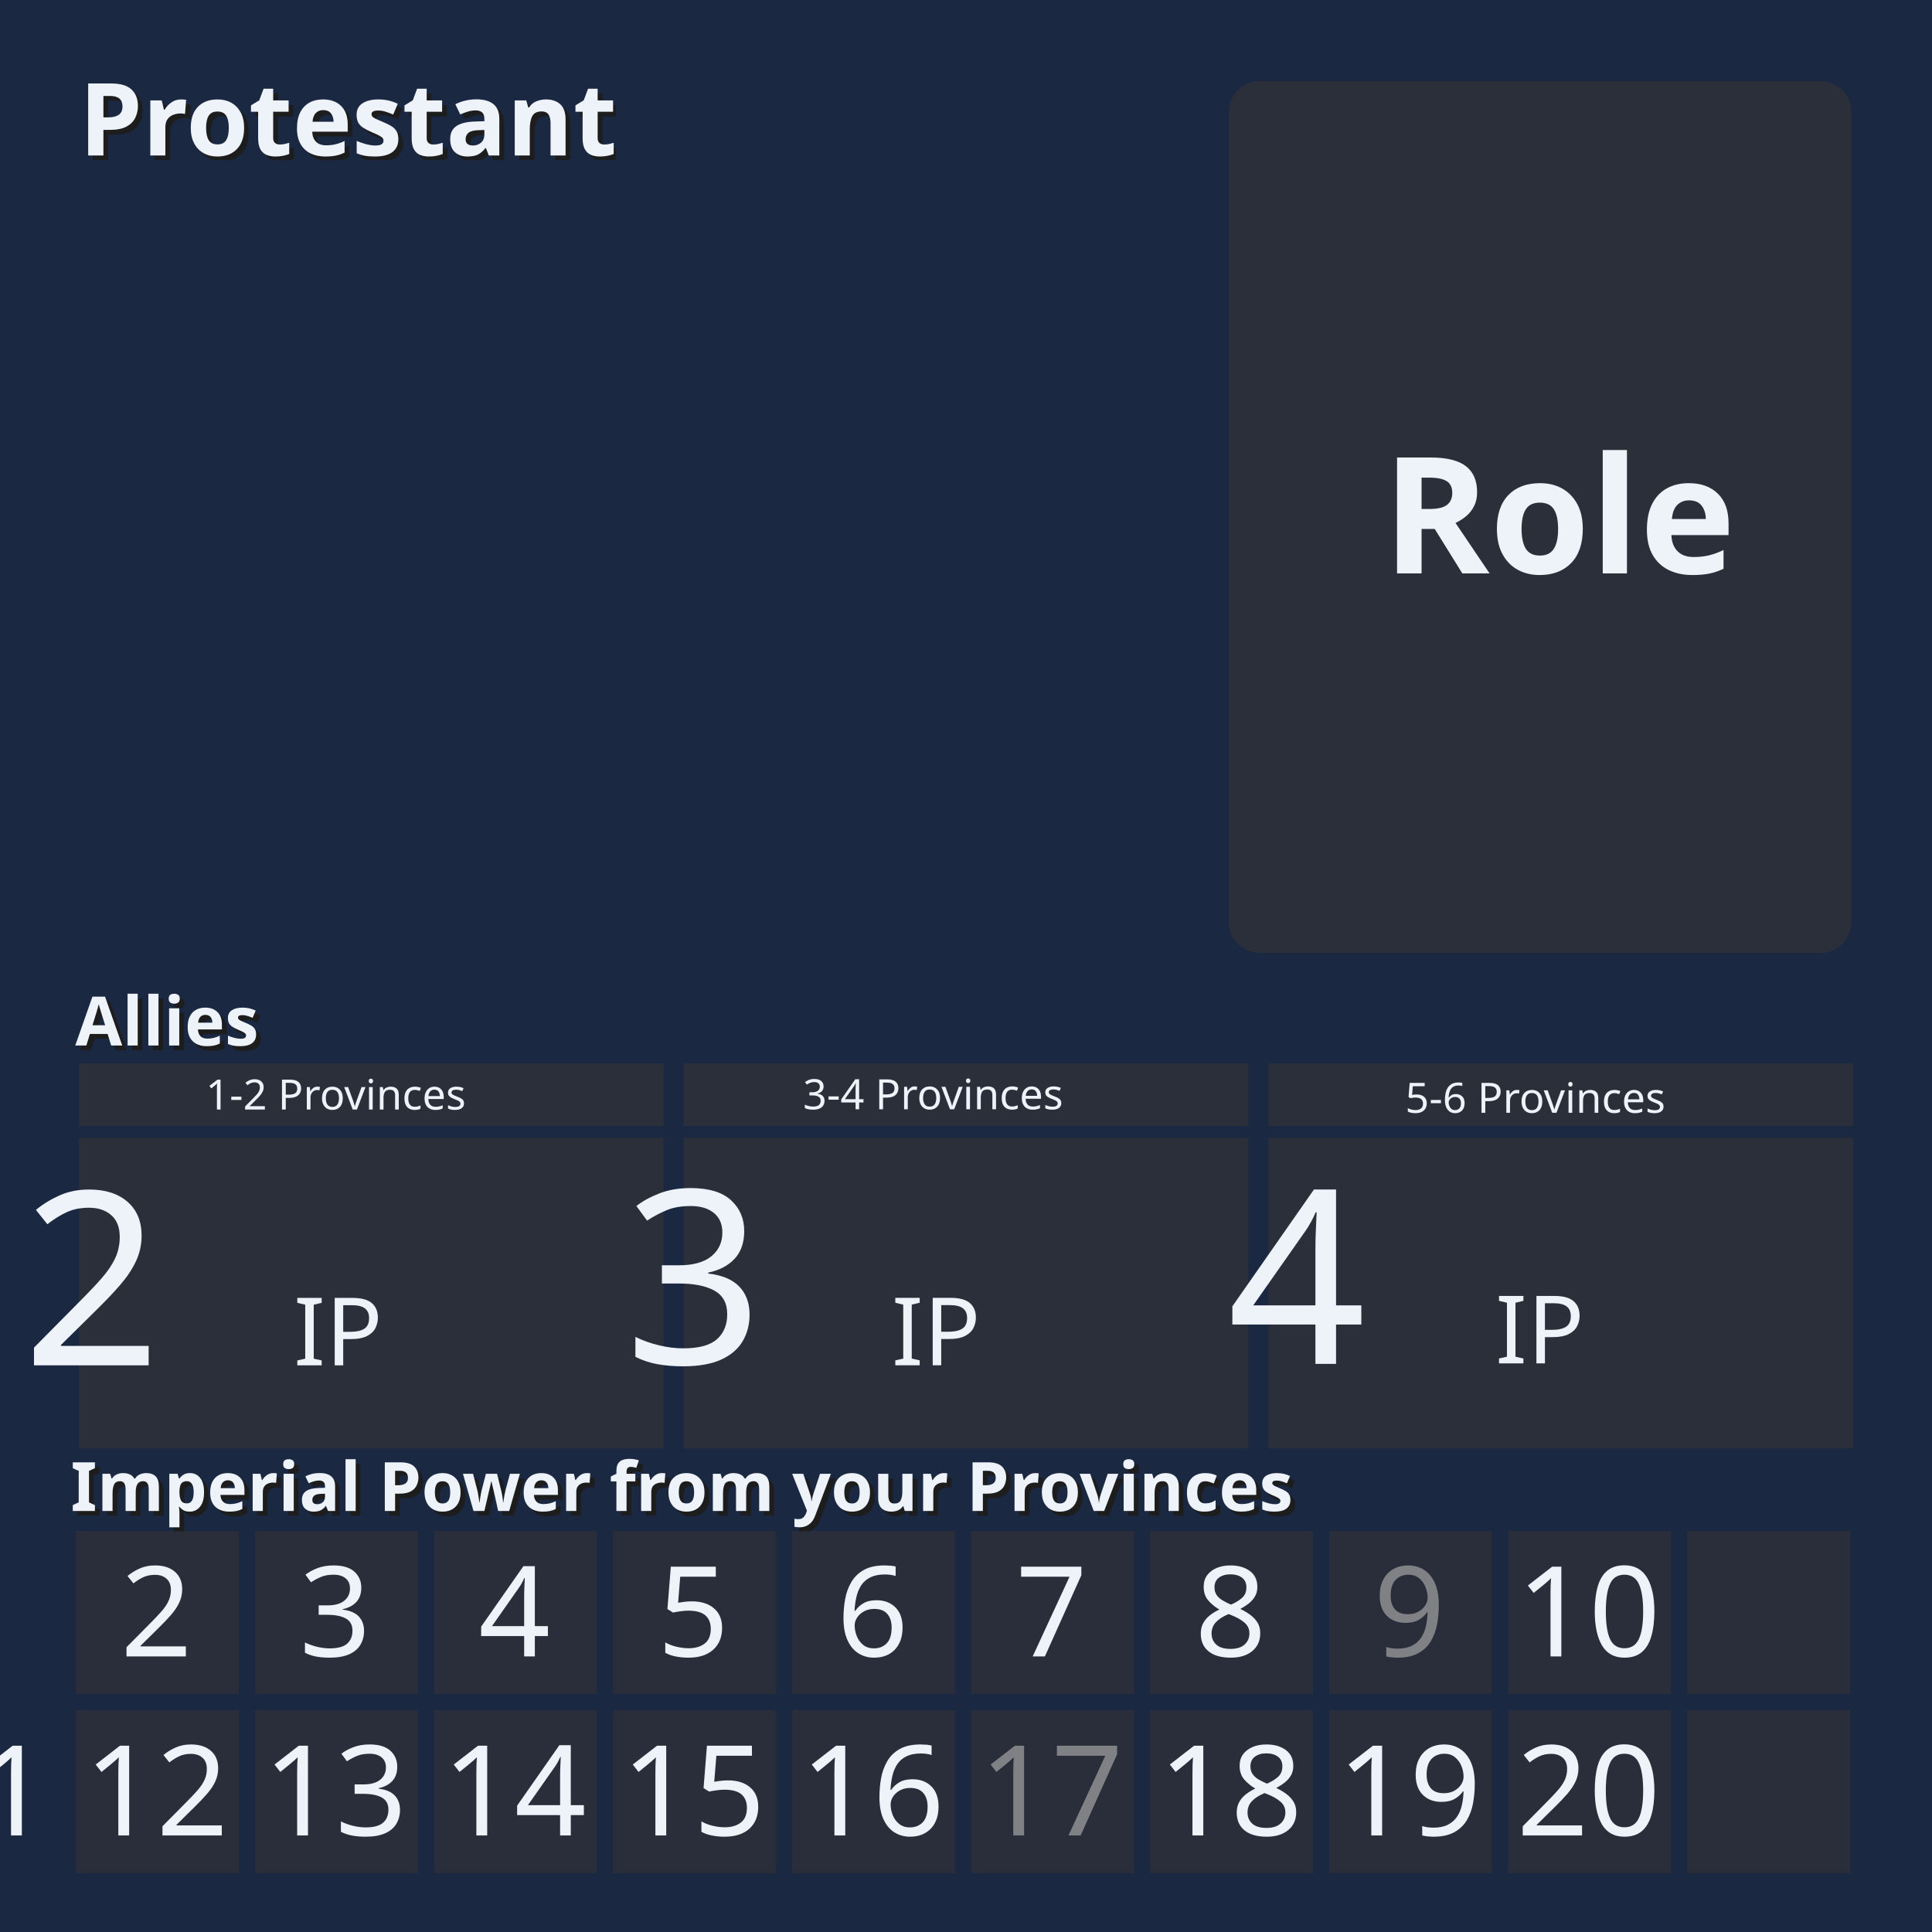
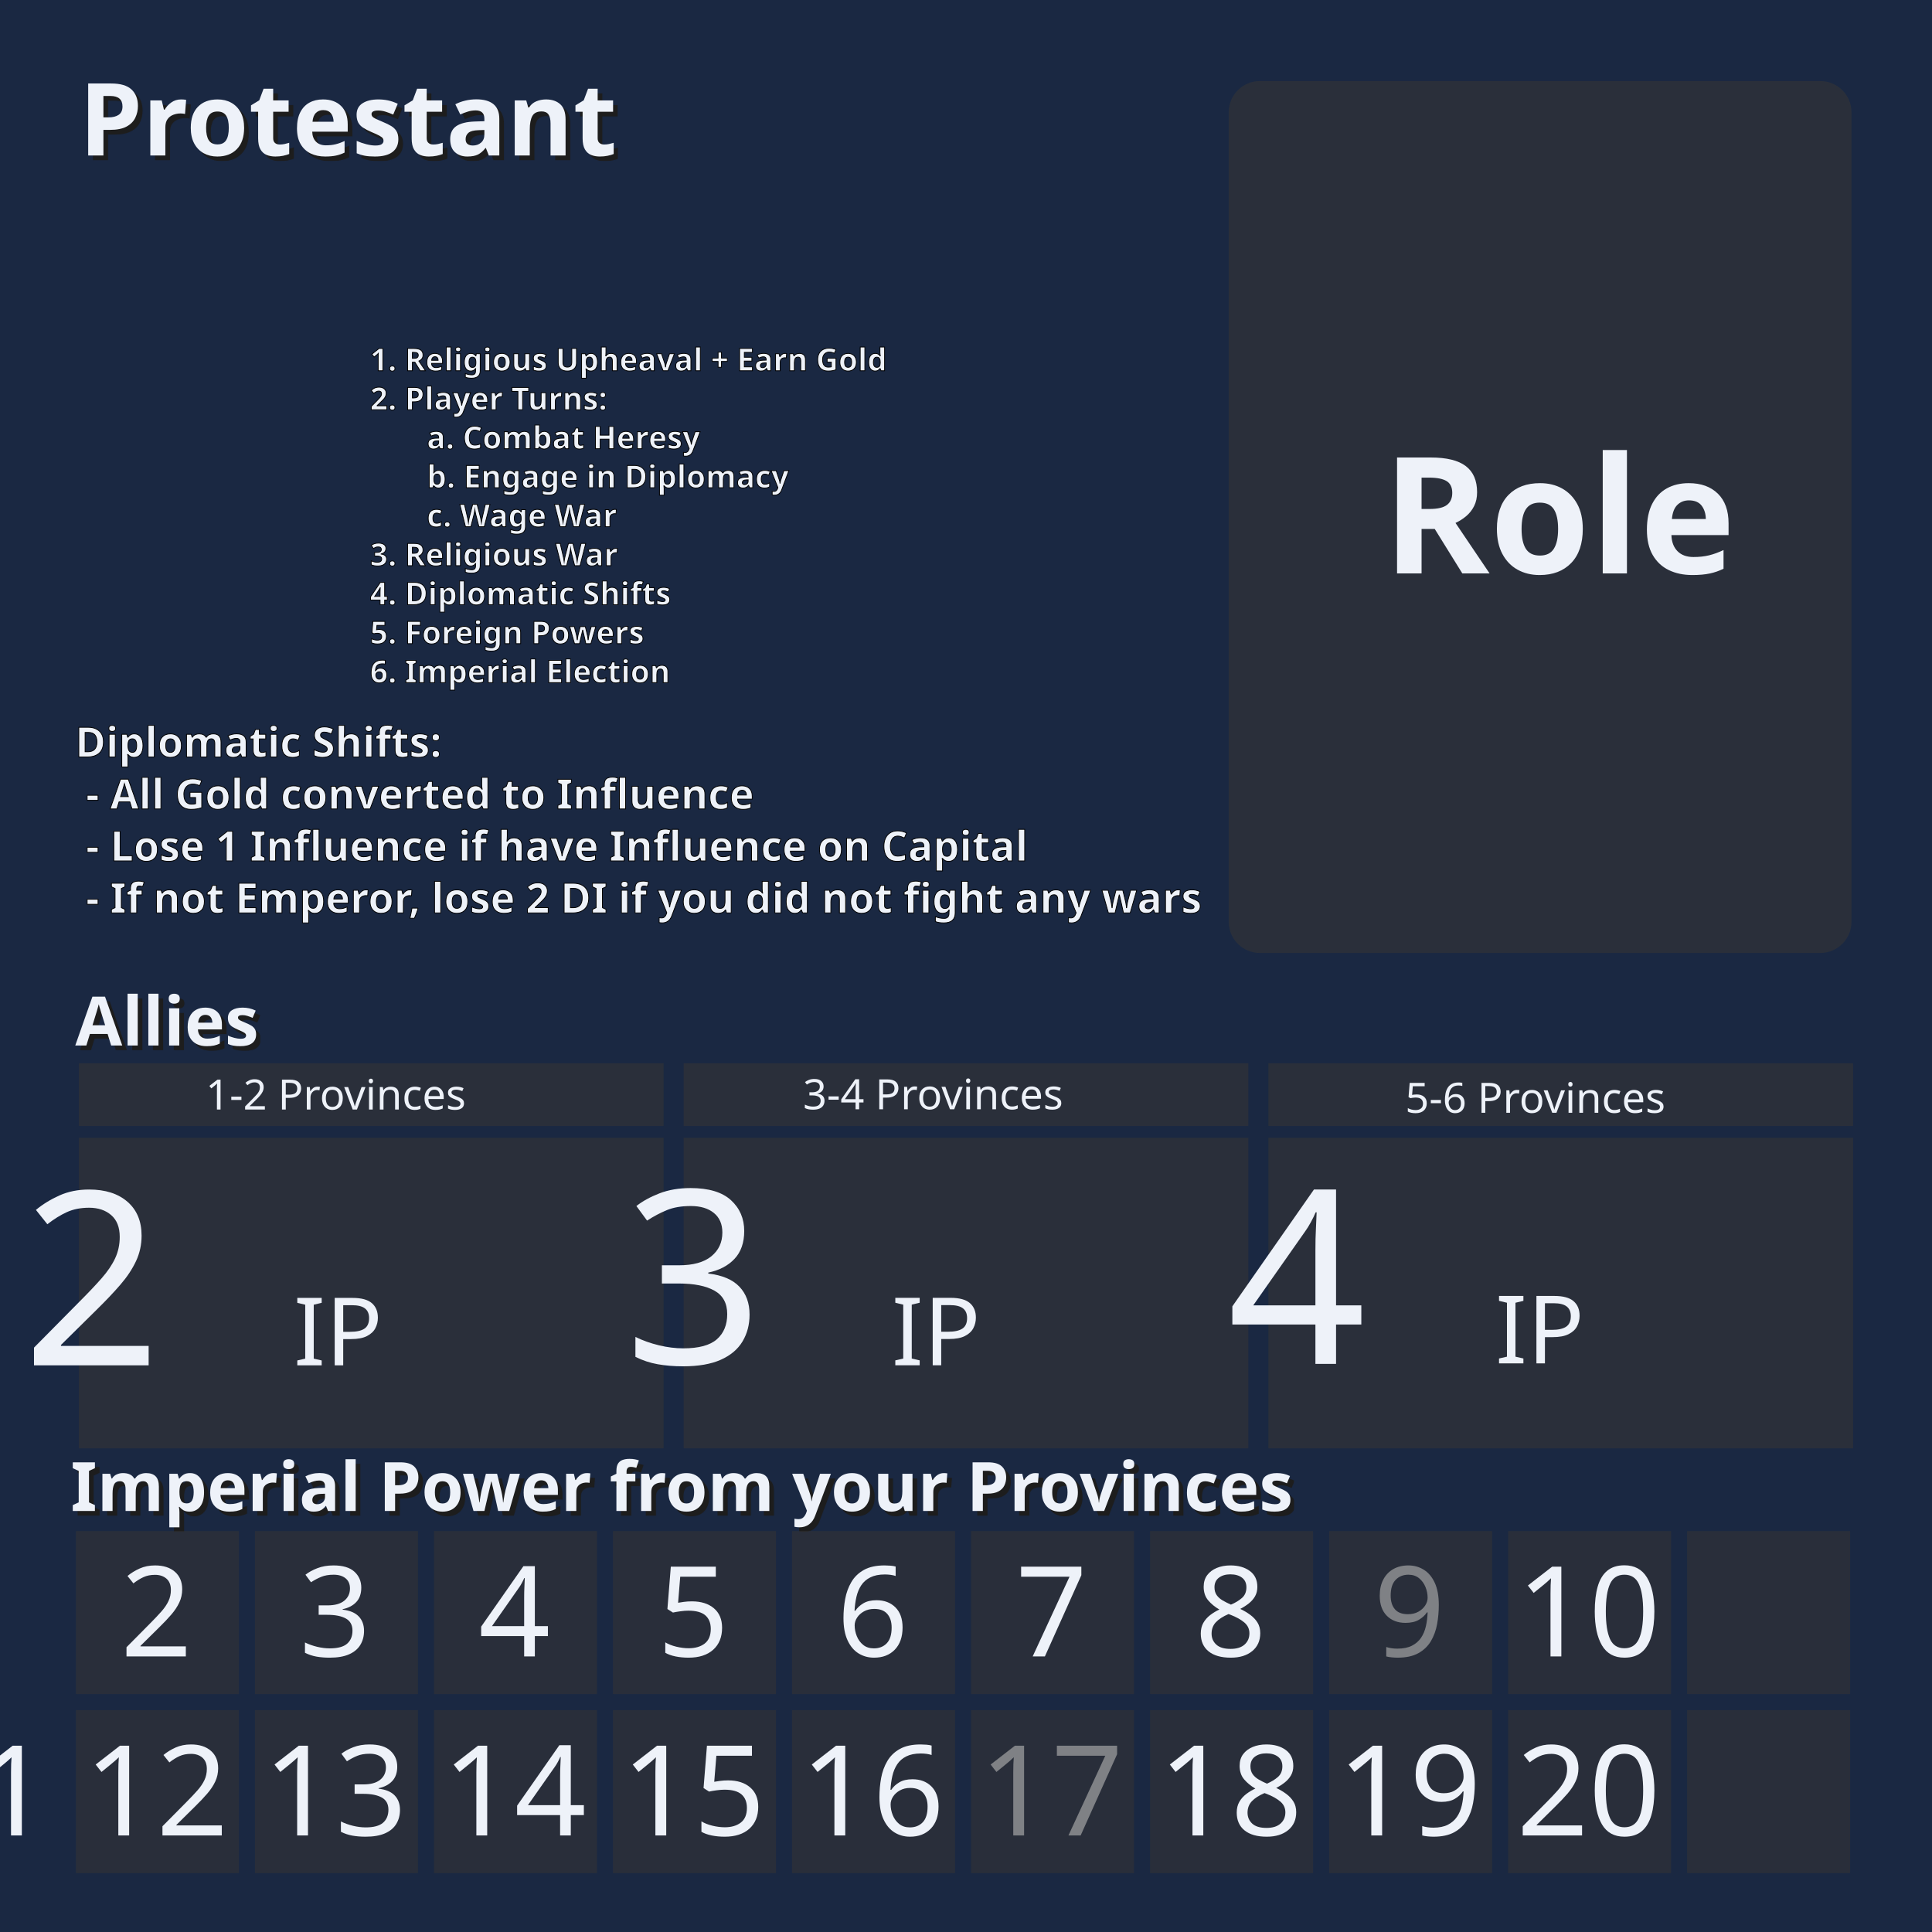
<svg xmlns="http://www.w3.org/2000/svg" width="2477.731" height="2477.731" viewBox="0 0 2477.731 2477.731" version="1.1" xml:space="preserve" style="clip-rule:evenodd;fill-rule:evenodd;stroke-miterlimit:10" id="svg1162">
  <defs id="defs1166">
    <rect x="-173.515" y="1202.556" width="2764.192" height="1330.282" id="rect5664" />
    <filter style="color-interpolation-filters:sRGB" id="filter11720-0" x="0" y="0" width="1.021" height="1.038">
      <feFlood flood-opacity="1" flood-color="rgb(0,0,0)" result="flood" id="feFlood11710-5" />
      <feComposite in="flood" in2="SourceGraphic" operator="in" result="composite1" id="feComposite11712-7" />
      <feGaussianBlur in="composite1" stdDeviation="0" result="blur" id="feGaussianBlur11714-7" />
      <feOffset dx="3" dy="3" result="offset" id="feOffset11716-1" />
      <feComposite in="SourceGraphic" in2="offset" operator="over" result="composite2" id="feComposite11718-6" />
    </filter>
    <filter style="color-interpolation-filters:sRGB;" id="filter798" x="0" y="0" width="1.022" height="1.095">
      <feFlood flood-opacity="1" flood-color="rgb(29,29,29)" result="flood" id="feFlood788" />
      <feComposite in="flood" in2="SourceGraphic" operator="in" result="composite1" id="feComposite790" />
      <feGaussianBlur in="composite1" stdDeviation="0" result="blur" id="feGaussianBlur792" />
      <feOffset dx="6" dy="6" result="offset" id="feOffset794" />
      <feComposite in="SourceGraphic" in2="offset" operator="over" result="composite2" id="feComposite796" />
    </filter>
    <filter style="color-interpolation-filters:sRGB;" id="filter810" x="0" y="0" width="1.005" height="1.073">
      <feFlood flood-opacity="1" flood-color="rgb(29,29,29)" result="flood" id="feFlood800" />
      <feComposite in="flood" in2="SourceGraphic" operator="in" result="composite1" id="feComposite802" />
      <feGaussianBlur in="composite1" stdDeviation="0" result="blur" id="feGaussianBlur804" />
      <feOffset dx="6" dy="6" result="offset" id="feOffset806" />
      <feComposite in="SourceGraphic" in2="offset" operator="over" result="composite2" id="feComposite808" />
    </filter>
    <filter style="color-interpolation-filters:sRGB;" id="filter822" x="0" y="0" width="1.036" height="1.095">
      <feFlood flood-opacity="1" flood-color="rgb(29,29,29)" result="flood" id="feFlood812" />
      <feComposite in="flood" in2="SourceGraphic" operator="in" result="composite1" id="feComposite814" />
      <feGaussianBlur in="composite1" stdDeviation="0" result="blur" id="feGaussianBlur816" />
      <feOffset dx="6" dy="6" result="offset" id="feOffset818" />
      <feComposite in="SourceGraphic" in2="offset" operator="over" result="composite2" id="feComposite820" />
    </filter>
    <filter style="color-interpolation-filters:sRGB;" id="filter834" x="0" y="0" width="1.01" height="1.094">
      <feFlood flood-opacity="1" flood-color="rgb(29,29,29)" result="flood" id="feFlood824" />
      <feComposite in="flood" in2="SourceGraphic" operator="in" result="composite1" id="feComposite826" />
      <feGaussianBlur in="composite1" stdDeviation="0" result="blur" id="feGaussianBlur828" />
      <feOffset dx="6" dy="6" result="offset" id="feOffset830" />
      <feComposite in="SourceGraphic" in2="offset" operator="over" result="composite2" id="feComposite832" />
    </filter>
-     <filter style="color-interpolation-filters:sRGB;" id="filter846" x="0" y="0" width="1.004" height="1.05">
+     <filter style="color-interpolation-filters:sRGB;" id="filter846" x="0" y="0" width="1.008" height="1.062">
      <feFlood flood-opacity="1" flood-color="rgb(29,29,29)" result="flood" id="feFlood836" />
      <feComposite in="flood" in2="SourceGraphic" operator="in" result="composite1" id="feComposite838" />
      <feGaussianBlur in="composite1" stdDeviation="0" result="blur" id="feGaussianBlur840" />
      <feOffset dx="6" dy="6" result="offset" id="feOffset842" />
      <feComposite in="SourceGraphic" in2="offset" operator="over" result="composite2" id="feComposite844" />
    </filter>
-     <filter style="color-interpolation-filters:sRGB" id="filter1156" x="0" y="0" width="1.03" height="1.095">
+     <filter style="color-interpolation-filters:sRGB" id="filter1156" x="0" y="0" width="1.023" height="1.089">
      <feFlood flood-opacity="1" flood-color="rgb(29,29,29)" result="flood" id="feFlood1146" />
      <feComposite in="flood" in2="SourceGraphic" operator="in" result="composite1" id="feComposite1148" />
      <feGaussianBlur in="composite1" stdDeviation="0" result="blur" id="feGaussianBlur1150" />
      <feOffset dx="6" dy="6" result="offset" id="feOffset1152" />
      <feComposite in="SourceGraphic" in2="offset" operator="over" result="composite2" id="feComposite1154" />
    </filter>
-     <filter style="color-interpolation-filters:sRGB" id="filter1144" x="0" y="0" width="1.005" height="1.073">
+     <filter style="color-interpolation-filters:sRGB" id="filter1144" x="0" y="0" width="1.003" height="1.071">
      <feFlood flood-opacity="1" flood-color="rgb(29,29,29)" result="flood" id="feFlood1134" />
      <feComposite in="flood" in2="SourceGraphic" operator="in" result="composite1" id="feComposite1136" />
      <feGaussianBlur in="composite1" stdDeviation="0" result="blur" id="feGaussianBlur1138" />
      <feOffset dx="6" dy="6" result="offset" id="feOffset1140" />
      <feComposite in="SourceGraphic" in2="offset" operator="over" result="composite2" id="feComposite1142" />
    </filter>
+     <rect x="99.396" y="878.533" width="1426.815" height="365.521" id="rect8" />
+     <rect x="474.536" y="580.345" width="1054.881" height="605.996" id="rect9" />
  </defs>
  <rect style="fill:#1a2842;fill-opacity:1;stroke-width:1.5;stroke-linecap:round;stroke-linejoin:round;paint-order:markers stroke fill" id="background" width="2477.731" height="2477.731" x="0" y="0" />
+   <text xml:space="preserve" id="text8" style="font-style:normal;font-variant:normal;font-weight:bold;font-stretch:condensed;font-size:53.333px;font-family:'IBM Plex Sans Condensed';-inkscape-font-specification:'IBM Plex Sans Condensed,  Bold Condensed';white-space:pre;shape-inside:url(#rect8);clip-rule:evenodd;display:inline;fill:#eef2f9;fill-opacity:1;fill-rule:evenodd;stroke:#000000;stroke-miterlimit:10;stroke-opacity:1" transform="translate(-3.107484,43.9998)">
+     <tspan x="99.396" y="926.8" id="tspan14">Diplomatic Shifts:
+ </tspan>
+     <tspan x="99.396" y="993.466" id="tspan15"> - All Gold converted to Influence
+ </tspan>
+     <tspan x="99.396" y="1060.133" id="tspan16"> - Lose 1 Influence if have Influence on Capital
+ </tspan>
+     <tspan x="99.396" y="1126.8" id="tspan17"> - If not Emperor, lose 2 DI if you did not fight any wars</tspan>
+   </text>
+   <text xml:space="preserve" id="text9" style="font-style:normal;font-variant:normal;font-weight:bold;font-stretch:condensed;font-size:40px;font-family:'IBM Plex Sans Condensed';-inkscape-font-specification:'IBM Plex Sans Condensed,  Bold Condensed';white-space:pre;shape-inside:url(#rect9);clip-rule:evenodd;display:inline;fill:#eef2f9;fill-opacity:1;fill-rule:evenodd;stroke:#000000;stroke-miterlimit:10;stroke-opacity:1" transform="translate(-1.09375e-4,-141.0787)">
+     <tspan x="474.537" y="616.546" id="tspan18">1.	Religious Upheaval + Earn Gold
+ </tspan>
+     <tspan x="474.537" y="666.546" id="tspan19">2.	Player Turns:
+ </tspan>
+     <tspan x="474.537" y="716.546" id="tspan20">       a.	Combat Heresy
+ </tspan>
+     <tspan x="474.537" y="766.546" id="tspan21">       b.	Engage in Diplomacy
+ </tspan>
+     <tspan x="474.537" y="816.546" id="tspan22">       c.	Wage War
+ </tspan>
+     <tspan x="474.537" y="866.546" id="tspan23">3.	Religious War
+ </tspan>
+     <tspan x="474.537" y="916.546" id="tspan24">4.	Diplomatic Shifts
+ </tspan>
+     <tspan x="474.537" y="966.546" id="tspan25">5.	Foreign Powers
+ </tspan>
+     <tspan x="474.537" y="1016.546" id="tspan26">6.	Imperial Election
+ </tspan>
+   </text>
  <g id="g3182" transform="translate(-3026.445,-20.44895)">
    <path id="Bleed-Zone" d="M 2475,0 H 0 v 2475 h 2475 z m -37.5,37.5 V 2437.5 H 37.5 V 37.5 Z" style="fill:none;fill-opacity:0.5;stroke-width:4.167" />
    <g id="Trim-Line" transform="matrix(4.166666,0,0,4.166666,2437.5,1237.5)" style="fill:none;stroke:black;stroke-opacity:1">
      <path d="M 0,-288 V 288 H -576 V -288 Z" style="fill:none;fill-rule:nonzero;stroke:black;stroke-width:1px;stroke-opacity:1" id="path3" />
    </g>
    <g id="Safe-Zone" transform="matrix(4.036458,0,0,4.036458,2400,1237.5)" style="fill:none;stroke:black;stroke-opacity:1">
      <path d="M 0,-288 V 288 H -576 V -288 Z" style="fill:none;fill-rule:nonzero;stroke:black;stroke-width:1.03px;stroke-dasharray:2.06, 2.06, 0, 0;stroke-opacity:1" id="path6" />
    </g>
    <g id="Fold" transform="matrix(4.166666,0,0,4.166666,37.5,1237.5)" style="fill:none;stroke:black;stroke-opacity:1">
      <path d="M 0,0 H 576" style="fill:none;fill-rule:nonzero;stroke:black;stroke-width:1px;stroke-opacity:1" id="path9" />
    </g>
  </g>
  <polygon fill="#929497" points="269.96,0 -0.04,0 -0.04,414 269.96,414 " id="polygon235-0-5-3-7-6" transform="matrix(0,0.4520371,-0.2948068,0,3111.327,1029.604)" style="clip-rule:evenodd;fill:#5c7dbe;fill-opacity:1;fill-rule:evenodd;stroke-miterlimit:10" />
  <g id="g5794-1" transform="matrix(1.520329,0,0,1.520329,-742.854,-326.2622)" style="clip-rule:evenodd;fill-rule:evenodd;stroke-miterlimit:10">
    <rect style="fill:#353536;fill-opacity:0.59;stroke:none;stroke-width:1.415;stroke-linecap:round;stroke-linejoin:round;paint-order:markers stroke fill" id="rect1485-7" width="873.824" height="322.459" x="-1603.183" y="1914.323" />
    <rect style="fill:#eef2f9;fill-opacity:1;stroke:none;stroke-width:1.4;stroke-linecap:round;stroke-linejoin:round;paint-order:markers stroke fill" id="rect2532-3" width="9.887" height="322.459" x="-1315.204" y="1914.323" />
    <rect style="fill:#eef2f9;fill-opacity:1;stroke:none;stroke-width:1.4;stroke-linecap:round;stroke-linejoin:round;paint-order:markers stroke fill" id="rect2536-4" width="9.887" height="322.459" x="-1027.224" y="1914.323" />
    <rect style="fill:#eef2f9;fill-opacity:1;stroke:none;stroke-width:2.305;stroke-linecap:round;stroke-linejoin:round;paint-order:markers stroke fill" id="rect2542-3" width="9.887" height="873.824" x="1966.846" y="729.359" transform="rotate(90)" />
    <text xml:space="preserve" style="font-size:35.315px;line-height:1;font-family:'IBM Plex Sans Condensed';-inkscape-font-specification:'IBM Plex Sans Condensed, ';fill:#eef2f9;fill-opacity:1;stroke:none;stroke-width:1.806;stroke-linecap:round;stroke-linejoin:round;paint-order:markers stroke fill" x="-1484.503" y="1953.35" id="text2598-2">
      <tspan id="tspan2596-2" x="-1484.503" y="1953.35" style="fill:#eef2f9;fill-opacity:1;stroke-width:1.806">1-2</tspan>
    </text>
    <text xml:space="preserve" style="font-size:35.315px;line-height:1;font-family:'IBM Plex Sans Condensed';-inkscape-font-specification:'IBM Plex Sans Condensed, ';fill:#eef2f9;fill-opacity:1;stroke:none;stroke-width:1.806;stroke-linecap:round;stroke-linejoin:round;paint-order:markers stroke fill" x="-1191.662" y="1953.138" id="text2602-1">
      <tspan id="tspan2600-2" x="-1191.662" y="1953.138" style="fill:#eef2f9;fill-opacity:1;stroke-width:1.806">3-4</tspan>
    </text>
    <text xml:space="preserve" style="font-size:35.315px;line-height:1;font-family:'IBM Plex Sans Condensed';-inkscape-font-specification:'IBM Plex Sans Condensed, ';fill:#eef2f9;fill-opacity:1;stroke:none;stroke-width:1.806;stroke-linecap:round;stroke-linejoin:round;paint-order:markers stroke fill" x="-899.083" y="1952.927" id="text2606-3">
      <tspan id="tspan2604-6" x="-899.083" y="1952.927" style="fill:#eef2f9;fill-opacity:1;stroke-width:1.806">5-6</tspan>
    </text>
    <text xml:space="preserve" style="font-size:204.872px;line-height:1;font-family:'IBM Plex Sans Condensed';-inkscape-font-specification:'IBM Plex Sans Condensed, ';fill:#eef2f9;fill-opacity:1;stroke:none;stroke-width:1.639;stroke-linecap:round;stroke-linejoin:round;paint-order:markers stroke fill" x="-1457.688" y="2178.659" id="text2610-2">
      <tspan id="tspan2608-3" x="-1457.688" y="2178.659" style="font-size:204.872px;text-align:center;text-anchor:middle;fill:#eef2f9;fill-opacity:1;stroke-width:1.639">2</tspan>
    </text>
    <text xml:space="preserve" style="font-size:204.872px;line-height:1;font-family:'IBM Plex Sans Condensed';-inkscape-font-specification:'IBM Plex Sans Condensed, ';text-align:center;text-anchor:middle;fill:#eef2f9;fill-opacity:1;stroke:none;stroke-width:1.639;stroke-linecap:round;stroke-linejoin:round;paint-order:markers stroke fill" x="-1159.672" y="2177.87" id="text2664-2">
      <tspan id="tspan2662-6" x="-1159.672" y="2177.87" style="font-size:204.872px;text-align:center;text-anchor:middle;fill:#eef2f9;fill-opacity:1;stroke-width:1.639">3</tspan>
    </text>
    <text xml:space="preserve" style="font-size:204.872px;line-height:1;font-family:'IBM Plex Sans Condensed';-inkscape-font-specification:'IBM Plex Sans Condensed, ';fill:#eef2f9;fill-opacity:1;stroke:none;stroke-width:1.639;stroke-linecap:round;stroke-linejoin:round;paint-order:markers stroke fill" x="-871.081" y="2177.631" id="text2668-9">
      <tspan id="tspan2666-5" x="-871.081" y="2177.631" style="font-size:204.872px;text-align:center;text-anchor:middle;fill:#eef2f9;fill-opacity:1;stroke-width:1.639">4</tspan>
    </text>
  </g>
  <rect style="fill:#5c7dbe;fill-opacity:1;stroke-width:1.047;stroke-linecap:round;stroke-linejoin:round;paint-order:markers stroke fill" id="rect16627" width="169.182" height="169.182" x="2753.388" y="990.256" />
  <path fill="none" stroke="#EC1E28" d="m 1575.784,1182.205 c 0,22.057 17.877,39.934 39.934,39.934 h 718.819 c 22.057,0 39.934,-17.877 39.934,-39.934 V 143.91 c 0,-22.057 -17.877,-39.934 -39.934,-39.934 h -718.819 c -22.057,0 -39.934,17.877 -39.934,39.934 z" id="path6604-0" style="clip-rule:evenodd;fill:#353536;fill-opacity:0.588;fill-rule:evenodd;stroke:none;stroke-width:4.437;stroke-miterlimit:10" />
  <text xml:space="preserve" style="font-weight:bold;font-size:208.195px;line-height:1;font-family:Corbel;-inkscape-font-specification:'Corbel Bold';text-align:center;text-anchor:middle;clip-rule:evenodd;fill:#eef2f9;fill-opacity:1;fill-rule:evenodd;stroke:none;stroke-width:3.435;stroke-linecap:round;stroke-linejoin:round;stroke-miterlimit:10;stroke-opacity:1;paint-order:markers stroke fill" x="1772.948" y="735.387" id="text3204-9">
    <tspan id="tspan3202-6" x="1772.948" y="735.387" style="text-align:start;text-anchor:start;fill:#eef2f9;fill-opacity:1;stroke:none;stroke-width:3.435;stroke-opacity:1">Role</tspan>
  </text>
  <path fill="none" stroke="#EC1E28" d="m 2653.46,2304.048 c 0,20.712 16.788,37.5 37.5,37.5 h 675 c 20.712,0 37.5,-16.788 37.5,-37.5 v -975 c 0,-20.712 -16.788,-37.5 -37.5,-37.5 h -675 c -20.712,0 -37.5,16.788 -37.5,37.5 z" id="path6604" style="fill:#5c7dbe;fill-opacity:1;stroke:none;stroke-width:4.167" />
  <text xml:space="preserve" style="font-weight:bold;font-size:129.353px;line-height:1;font-family:Corbel;-inkscape-font-specification:'Corbel Bold';text-align:center;text-anchor:middle;clip-rule:evenodd;fill:#5c7dbe;fill-opacity:1;fill-rule:evenodd;stroke-width:2.134;stroke-linecap:round;stroke-linejoin:round;stroke-miterlimit:10;paint-order:markers stroke fill;filter:url(#filter846)" x="101.466" y="199.432" id="text3204-3-2">
    <tspan id="tspan3202-0-5" x="101.466" y="199.432" style="text-align:start;text-anchor:start;fill:#eef2f9;fill-opacity:1;stroke-width:2.134">Protestant</tspan>
  </text>
  <text xml:space="preserve" id="text5662" style="-inkscape-font-specification:'IBM Plex Sans Condensed,  Bold Condensed';font-size:59.731px;line-height:1;stroke-linecap:round;stroke-linejoin:round;paint-order:markers stroke fill;font-family:'IBM Plex Sans Condensed';font-weight:bold;font-stretch:condensed;fill:#f8f8f8;stroke:black;text-align:center;white-space:pre;shape-inside:url(#rect5664)" />
  <g id="g5531" style="clip-rule:evenodd;fill-rule:evenodd;stroke-miterlimit:10" transform="translate(1.0498253e-4)">
    <text xml:space="preserve" style="font-weight:bold;font-size:87.355px;line-height:1;font-family:Corbel;-inkscape-font-specification:'Corbel Bold';text-align:center;text-anchor:middle;clip-rule:evenodd;fill:#5c7dbe;fill-opacity:1;fill-rule:evenodd;stroke-width:1.441;stroke-linecap:round;stroke-linejoin:round;stroke-miterlimit:10;paint-order:markers stroke fill;filter:url(#filter1156)" x="96.514" y="1340.832" id="text3204-3-4">
      <tspan id="tspan3202-0-51" x="96.514" y="1340.832" style="text-align:start;text-anchor:start;fill:#eef2f9;fill-opacity:1;stroke-width:1.441">Allies</tspan>
    </text>
    <path id="rect1485" style="fill:#353536;fill-opacity:0.59;stroke:none;stroke-width:2.826;stroke-linecap:round;stroke-linejoin:round;paint-order:markers stroke fill" d="m 101.182,1363.6 v 80.442 h 749.873 v -80.442 z m 775.618,0 v 80.442 h 724.132 v -80.442 z m 749.873,0 v 80.442 h 749.877 v -80.442 z m -1525.491,95.582 v 398.273 h 749.873 v -398.273 z m 775.618,0 v 398.273 h 724.132 v -398.273 z m 749.873,0 v 398.273 h 749.877 v -398.273 z" />
    <text xml:space="preserve" style="font-size:53.69px;line-height:1;font-family:'IBM Plex Sans Condensed';-inkscape-font-specification:'IBM Plex Sans Condensed, ';fill:#eef2f9;fill-opacity:1;stroke:none;stroke-width:2.746;stroke-linecap:round;stroke-linejoin:round;paint-order:markers stroke fill" x="465.537" y="1422.934" id="text2598">
      <tspan id="tspan2596" x="465.537" y="1422.934" style="text-align:center;text-anchor:middle;fill:#eef2f9;fill-opacity:1;stroke-width:2.746">1-2 Provinces</tspan>
    </text>
    <text xml:space="preserve" style="font-size:53.69px;line-height:1;font-family:'IBM Plex Sans Condensed';-inkscape-font-specification:'IBM Plex Sans Condensed, ';fill:#eef2f9;fill-opacity:1;stroke:none;stroke-width:2.746;stroke-linecap:round;stroke-linejoin:round;paint-order:markers stroke fill" x="1231.53" y="1422.612" id="text2602">
      <tspan id="tspan2600" x="1231.53" y="1422.612" style="text-align:center;text-anchor:middle;fill:#eef2f9;fill-opacity:1;stroke-width:2.746">3-4 Provinces</tspan>
    </text>
    <text xml:space="preserve" style="font-size:53.69px;line-height:1;font-family:'IBM Plex Sans Condensed';-inkscape-font-specification:'IBM Plex Sans Condensed, ';fill:#eef2f9;fill-opacity:1;stroke:none;stroke-width:2.746;stroke-linecap:round;stroke-linejoin:round;paint-order:markers stroke fill" x="2003.892" y="1427.11" id="text2606">
      <tspan id="tspan2604" x="2003.892" y="1427.11" style="text-align:center;text-anchor:middle;fill:#eef2f9;fill-opacity:1;stroke-width:2.746">5-6 Provinces</tspan>
    </text>
    <g id="g4310" transform="translate(-63.90757)">
      <text xml:space="preserve" style="font-size:121.121px;line-height:1;font-family:'IBM Plex Sans Condensed';-inkscape-font-specification:'IBM Plex Sans Condensed, ';clip-rule:evenodd;fill:#eef2f9;fill-opacity:1;fill-rule:evenodd;stroke:none;stroke-width:6.194;stroke-linecap:round;stroke-linejoin:round;stroke-miterlimit:10;paint-order:markers stroke fill" x="607.74" y="1751.018" id="text2598-1">
        <tspan id="tspan2596-6" x="607.74" y="1751.018" style="text-align:center;text-anchor:middle;fill:#eef2f9;fill-opacity:1;stroke-width:6.194">IP</tspan>
      </text>
      <text xml:space="preserve" style="font-size:311.473px;line-height:1;font-family:'IBM Plex Sans Condensed';-inkscape-font-specification:'IBM Plex Sans Condensed, ';fill:#eef2f9;fill-opacity:1;stroke:none;stroke-width:2.492;stroke-linecap:round;stroke-linejoin:round;paint-order:markers stroke fill" x="465.075" y="1751.018" id="text2610">
        <tspan id="tspan2608" x="465.075" y="1751.018" style="font-size:311.473px;text-align:center;text-anchor:middle;fill:#eef2f9;fill-opacity:1;stroke-width:2.492">2</tspan>
      </text>
    </g>
    <g id="g4298" transform="translate(-64.9858)">
      <text xml:space="preserve" style="font-size:121.121px;line-height:1;font-family:'IBM Plex Sans Condensed';-inkscape-font-specification:'IBM Plex Sans Condensed, ';clip-rule:evenodd;fill:#eef2f9;fill-opacity:1;fill-rule:evenodd;stroke:none;stroke-width:6.194;stroke-linecap:round;stroke-linejoin:round;stroke-miterlimit:10;paint-order:markers stroke fill" x="1375.745" y="1750.913" id="text2598-1-6">
        <tspan id="tspan2596-6-1" x="1375.745" y="1750.913" style="text-align:center;text-anchor:middle;fill:#eef2f9;fill-opacity:1;stroke-width:6.194">IP</tspan>
      </text>
      <text xml:space="preserve" style="font-size:311.473px;line-height:1;font-family:'IBM Plex Sans Condensed';-inkscape-font-specification:'IBM Plex Sans Condensed, ';text-align:center;text-anchor:middle;fill:#eef2f9;fill-opacity:1;stroke:none;stroke-width:2.492;stroke-linecap:round;stroke-linejoin:round;paint-order:markers stroke fill" x="1238.399" y="1749.149" id="text2664">
        <tspan id="tspan2662" x="1238.399" y="1749.149" style="font-size:311.473px;text-align:center;text-anchor:middle;fill:#eef2f9;fill-opacity:1;stroke-width:2.492">3</tspan>
      </text>
    </g>
    <g id="g4304" transform="translate(-58.74436)">
      <text xml:space="preserve" style="font-size:121.121px;line-height:1;font-family:'IBM Plex Sans Condensed';-inkscape-font-specification:'IBM Plex Sans Condensed, ';clip-rule:evenodd;fill:#eef2f9;fill-opacity:1;fill-rule:evenodd;stroke:none;stroke-width:6.194;stroke-linecap:round;stroke-linejoin:round;stroke-miterlimit:10;paint-order:markers stroke fill" x="2143.749" y="1748.503" id="text2598-1-8">
        <tspan id="tspan2596-6-6" x="2143.749" y="1748.503" style="text-align:center;text-anchor:middle;fill:#eef2f9;fill-opacity:1;stroke-width:6.194">IP</tspan>
      </text>
      <text xml:space="preserve" style="font-size:311.473px;line-height:1;font-family:'IBM Plex Sans Condensed';-inkscape-font-specification:'IBM Plex Sans Condensed, ';fill:#eef2f9;fill-opacity:1;stroke:none;stroke-width:2.492;stroke-linecap:round;stroke-linejoin:round;paint-order:markers stroke fill" x="2005.181" y="1749.149" id="text2668">
        <tspan id="tspan2666" x="2005.181" y="1749.149" style="font-size:311.473px;text-align:center;text-anchor:middle;fill:#eef2f9;fill-opacity:1;stroke-width:2.492">4</tspan>
      </text>
    </g>
    <g id="g4863" transform="translate(0,-26)">
      <text xml:space="preserve" style="font-weight:bold;font-size:87.355px;line-height:1;font-family:Corbel;-inkscape-font-specification:'Corbel Bold';text-align:center;text-anchor:middle;fill:#5c7dbe;fill-opacity:1;stroke-width:1.441;stroke-linecap:round;stroke-linejoin:round;paint-order:markers stroke fill;filter:url(#filter1144)" x="90.542" y="1963.76" id="text3204">
        <tspan id="tspan3202" x="90.542" y="1963.76" style="text-align:start;text-anchor:start;fill:#eef2f9;fill-opacity:1;stroke-width:1.441">Imperial Power from your Provinces</tspan>
      </text>
      <g id="g4778" transform="matrix(1.712734,0,0,1.712734,-69.39661,-1418.005)">
        <g id="g5355" transform="translate(-5e-5,3.45636)">
          <polygon fill="#929497" points="269.96,0 -0.04,0 -0.04,414 269.96,414 " id="polygon235-0" transform="matrix(0,0.4520371,-0.2948068,0,219.4168,1986.09)" style="fill:#333436;fill-opacity:0.59" />
          <text xml:space="preserve" style="font-size:94.129px;line-height:1;font-family:'IBM Plex Sans Condensed';-inkscape-font-specification:'IBM Plex Sans Condensed, ';text-align:center;text-anchor:middle;fill:#eef2f9;fill-opacity:1;stroke:none;stroke-width:1.059;stroke-linecap:round;stroke-linejoin:round;paint-order:markers stroke fill" x="158.062" y="2079.948" id="text2971">
            <tspan id="tspan2969" x="158.062" y="2079.948" style="fill:#eef2f9;fill-opacity:1;stroke-width:1.059">1</tspan>
          </text>
        </g>
        <g id="g5360" transform="translate(-2.652e-5,3.45636)">
          <polygon fill="#929497" points="269.96,0 -0.04,0 -0.04,414 269.96,414 " id="polygon235-0-5" transform="matrix(0,0.4520371,-0.2948068,0,353.4668,1986.09)" style="fill:#333436;fill-opacity:0.59" />
          <text xml:space="preserve" style="font-size:94.129px;line-height:1;font-family:'IBM Plex Sans Condensed';-inkscape-font-specification:'IBM Plex Sans Condensed, ';text-align:center;text-anchor:middle;fill:#eef2f9;fill-opacity:1;stroke:none;stroke-width:1.059;stroke-linecap:round;stroke-linejoin:round;paint-order:markers stroke fill" x="292.254" y="2079.948" id="text2971-8">
            <tspan id="tspan2969-3" x="292.254" y="2079.948" style="fill:#eef2f9;fill-opacity:1;stroke-width:1.059">2</tspan>
          </text>
        </g>
        <g id="g5395" transform="translate(-10.84476,-590.5918)">
          <polygon fill="#929497" points="-0.04,414 269.96,414 269.96,0 -0.04,0 " id="polygon235-0-4-5" transform="matrix(0,0.4520371,-0.2948068,0,1302.662,2580.138)" style="fill:#333436;fill-opacity:0.59" />
          <text xml:space="preserve" style="font-size:94.129px;line-height:1;font-family:'IBM Plex Sans Condensed';-inkscape-font-specification:'IBM Plex Sans Condensed, ';text-align:center;text-anchor:middle;fill:#eef2f9;fill-opacity:1;stroke:none;stroke-width:1.059;stroke-linecap:round;stroke-linejoin:round;paint-order:markers stroke fill" x="1241.307" y="2673.996" id="text2971-3-9">
            <tspan id="tspan2969-36-0" x="1241.307" y="2673.996" style="fill:#eef2f9;fill-opacity:1;stroke-width:1.059">9</tspan>
          </text>
        </g>
        <g id="g5400" transform="translate(-10.84474,-590.5918)">
          <polygon fill="#929497" points="-0.04,414 269.96,414 269.96,0 -0.04,0 " id="polygon235-0-5-1-9" transform="matrix(0,0.4520371,-0.2948068,0,1436.712,2580.138)" style="fill:#333436;fill-opacity:0.59" />
          <text xml:space="preserve" style="font-size:94.129px;line-height:1;font-family:'IBM Plex Sans Condensed';-inkscape-font-specification:'IBM Plex Sans Condensed, ';text-align:center;text-anchor:middle;fill:#eef2f9;fill-opacity:1;stroke:none;stroke-width:1.059;stroke-linecap:round;stroke-linejoin:round;paint-order:markers stroke fill" x="1375.498" y="2673.996" id="text2971-8-3-0">
            <tspan id="tspan2969-3-4-6" x="1375.498" y="2673.996" style="fill:#eef2f9;fill-opacity:1;stroke-width:1.059">10</tspan>
          </text>
        </g>
        <g id="g5500" transform="translate(-10.84471,-590.5918)">
          <polygon fill="#929497" points="-0.04,414 269.96,414 269.96,0 -0.04,0 " id="polygon235-0-4-5-2-9" transform="matrix(0,0.4520371,-0.2948068,0,1034.562,2714.188)" style="fill:#333436;fill-opacity:0.59" />
          <text xml:space="preserve" style="font-size:94.129px;line-height:1;font-family:'IBM Plex Sans Condensed';-inkscape-font-specification:'IBM Plex Sans Condensed, ';text-align:center;text-anchor:middle;fill:#eef2f9;fill-opacity:1;stroke:none;stroke-width:1.059;stroke-linecap:round;stroke-linejoin:round;paint-order:markers stroke fill" x="973.207" y="2808.046" id="text2971-3-9-0-7">
            <tspan id="tspan2969-36-0-9-2" x="973.207" y="2808.046" style="fill:#eef2f9;fill-opacity:1;stroke-width:1.059">17</tspan>
          </text>
        </g>
        <g id="g5495" transform="translate(-10.84479,-590.5918)">
          <polygon fill="#929497" points="-0.04,414 269.96,414 269.96,0 -0.04,0 " id="polygon235-0-5-1-9-6-2" transform="matrix(0,0.4520371,-0.2948068,0,1168.612,2714.188)" style="fill:#333436;fill-opacity:0.59" />
          <text xml:space="preserve" style="font-size:94.129px;line-height:1;font-family:'IBM Plex Sans Condensed';-inkscape-font-specification:'IBM Plex Sans Condensed, ';text-align:center;text-anchor:middle;fill:#eef2f9;fill-opacity:1;stroke:none;stroke-width:1.059;stroke-linecap:round;stroke-linejoin:round;paint-order:markers stroke fill" x="1107.399" y="2808.046" id="text2971-8-3-0-5-6">
            <tspan id="tspan2969-3-4-6-0-8" x="1107.399" y="2808.046" style="fill:#eef2f9;fill-opacity:1;stroke-width:1.059">18</tspan>
          </text>
        </g>
        <g id="g5365" transform="translate(-3.0399999e-6,3.45636)">
          <polygon fill="#929497" points="-0.04,0 -0.04,414 269.96,414 269.96,0 " id="polygon235-0-50" transform="matrix(0,0.4520371,-0.2948068,0,487.5168,1986.09)" style="fill:#333436;fill-opacity:0.59" />
          <text xml:space="preserve" style="font-size:94.129px;line-height:1;font-family:'IBM Plex Sans Condensed';-inkscape-font-specification:'IBM Plex Sans Condensed, ';text-align:center;text-anchor:middle;fill:#eef2f9;fill-opacity:1;stroke:none;stroke-width:1.059;stroke-linecap:round;stroke-linejoin:round;paint-order:markers stroke fill" x="426.162" y="2079.948" id="text2971-0">
            <tspan id="tspan2969-7" x="426.162" y="2079.948" style="fill:#eef2f9;fill-opacity:1;stroke-width:1.059">3</tspan>
          </text>
        </g>
        <g id="g5370" transform="translate(-10.84477,-590.5918)">
          <polygon fill="#929497" points="-0.04,0 -0.04,414 269.96,414 269.96,0 " id="polygon235-0-5-5" transform="matrix(0,0.4520371,-0.2948068,0,632.4116,2580.138)" style="fill:#333436;fill-opacity:0.59" />
          <text xml:space="preserve" style="font-size:94.129px;line-height:1;font-family:'IBM Plex Sans Condensed';-inkscape-font-specification:'IBM Plex Sans Condensed, ';text-align:center;text-anchor:middle;fill:#eef2f9;fill-opacity:1;stroke:none;stroke-width:1.059;stroke-linecap:round;stroke-linejoin:round;paint-order:markers stroke fill" x="571.198" y="2673.996" id="text2971-8-4">
            <tspan id="tspan2969-3-1" x="571.198" y="2673.996" style="fill:#eef2f9;fill-opacity:1;stroke-width:1.059">4</tspan>
          </text>
        </g>
        <g id="g5460" transform="translate(-10.84474,-590.5918)">
          <polygon fill="#929497" points="269.96,414 269.96,0 -0.04,0 -0.04,414 " id="polygon235-0-4-5-5" transform="matrix(0,0.4520371,-0.2948068,0,230.2615,2714.188)" style="fill:#333436;fill-opacity:0.59" />
          <text xml:space="preserve" style="font-size:94.129px;line-height:1;font-family:'IBM Plex Sans Condensed';-inkscape-font-specification:'IBM Plex Sans Condensed, ';text-align:center;text-anchor:middle;fill:#eef2f9;fill-opacity:1;stroke:none;stroke-width:1.059;stroke-linecap:round;stroke-linejoin:round;paint-order:markers stroke fill" x="168.907" y="2808.046" id="text2971-3-9-8">
            <tspan id="tspan2969-36-0-6" x="168.907" y="2808.046" style="fill:#eef2f9;fill-opacity:1;stroke-width:1.059">11</tspan>
          </text>
        </g>
        <g id="g5465" transform="translate(-10.84472,-590.5918)">
          <polygon fill="#929497" points="269.96,414 269.96,0 -0.04,0 -0.04,414 " id="polygon235-0-5-1-9-7" transform="matrix(0,0.4520371,-0.2948068,0,364.3115,2714.188)" style="fill:#333436;fill-opacity:0.59" />
          <text xml:space="preserve" style="font-size:94.129px;line-height:1;font-family:'IBM Plex Sans Condensed';-inkscape-font-specification:'IBM Plex Sans Condensed, ';text-align:center;text-anchor:middle;fill:#eef2f9;fill-opacity:1;stroke:none;stroke-width:1.059;stroke-linecap:round;stroke-linejoin:round;paint-order:markers stroke fill" x="303.098" y="2808.046" id="text2971-8-3-0-8">
            <tspan id="tspan2969-3-4-6-9" x="303.098" y="2808.046" style="fill:#eef2f9;fill-opacity:1;stroke-width:1.059">12</tspan>
          </text>
        </g>
        <g id="g5490" transform="translate(-10.84476,-590.5918)">
          <polygon fill="#929497" points="269.96,414 269.96,0 -0.04,0 -0.04,414 " id="polygon235-0-4-5-2-9-6" transform="matrix(0,0.4520371,-0.2948068,0,1302.662,2714.188)" style="fill:#333436;fill-opacity:0.59" />
          <text xml:space="preserve" style="font-size:94.129px;line-height:1;font-family:'IBM Plex Sans Condensed';-inkscape-font-specification:'IBM Plex Sans Condensed, ';text-align:center;text-anchor:middle;fill:#eef2f9;fill-opacity:1;stroke:none;stroke-width:1.059;stroke-linecap:round;stroke-linejoin:round;paint-order:markers stroke fill" x="1241.307" y="2808.046" id="text2971-3-9-0-7-0">
            <tspan id="tspan2969-36-0-9-2-3" x="1241.307" y="2808.046" style="fill:#eef2f9;fill-opacity:1;stroke-width:1.059">19</tspan>
          </text>
        </g>
        <g id="g5405" transform="translate(-10.84474,-590.5918)">
          <polygon fill="#929497" points="269.96,414 269.96,0 -0.04,0 -0.04,414 " id="polygon235-0-5-1-9-6-2-9" transform="matrix(0,0.4520371,-0.2948068,0,1436.712,2714.188)" style="fill:#333436;fill-opacity:0.59" />
          <text xml:space="preserve" style="font-size:94.129px;line-height:1;font-family:'IBM Plex Sans Condensed';-inkscape-font-specification:'IBM Plex Sans Condensed, ';text-align:center;text-anchor:middle;fill:#eef2f9;fill-opacity:1;stroke:none;stroke-width:1.059;stroke-linecap:round;stroke-linejoin:round;paint-order:markers stroke fill" x="1375.498" y="2808.046" id="text2971-8-3-0-5-6-3">
            <tspan id="tspan2969-3-4-6-0-8-5" x="1375.498" y="2808.046" style="fill:#eef2f9;fill-opacity:1;stroke-width:1.059">20</tspan>
          </text>
        </g>
        <g id="g5375" transform="translate(-10.84475,-590.5918)">
          <polygon fill="#929497" points="-0.04,414 269.96,414 269.96,0 -0.04,0 " id="polygon235-0-50-7" transform="matrix(0,0.4520371,-0.2948068,0,766.4616,2580.138)" style="fill:#333436;fill-opacity:0.59" />
          <text xml:space="preserve" style="font-size:94.129px;line-height:1;font-family:'IBM Plex Sans Condensed';-inkscape-font-specification:'IBM Plex Sans Condensed, ';text-align:center;text-anchor:middle;fill:#eef2f9;fill-opacity:1;stroke:none;stroke-width:1.059;stroke-linecap:round;stroke-linejoin:round;paint-order:markers stroke fill" x="705.107" y="2673.996" id="text2971-0-7">
            <tspan id="tspan2969-7-0" x="705.107" y="2673.996" style="fill:#eef2f9;fill-opacity:1;stroke-width:1.059">5</tspan>
          </text>
        </g>
        <g id="g5380" transform="translate(-10.84472,-590.5918)">
          <polygon fill="#929497" points="-0.04,414 269.96,414 269.96,0 -0.04,0 " id="polygon235-0-5-5-3" transform="matrix(0,0.4520371,-0.2948068,0,900.5116,2580.138)" style="fill:#333436;fill-opacity:0.59" />
          <text xml:space="preserve" style="font-size:94.129px;line-height:1;font-family:'IBM Plex Sans Condensed';-inkscape-font-specification:'IBM Plex Sans Condensed, ';text-align:center;text-anchor:middle;fill:#eef2f9;fill-opacity:1;stroke:none;stroke-width:1.059;stroke-linecap:round;stroke-linejoin:round;paint-order:markers stroke fill" x="839.298" y="2673.996" id="text2971-8-4-7">
            <tspan id="tspan2969-3-1-1" x="839.298" y="2673.996" style="fill:#eef2f9;fill-opacity:1;stroke-width:1.059">6</tspan>
          </text>
        </g>
        <g id="g5470" transform="translate(-10.84469,-590.5918)">
          <polygon fill="#929497" points="269.96,0 -0.04,0 -0.04,414 269.96,414 " id="polygon235-0-4-5-5-4" transform="matrix(0,0.4520371,-0.2948068,0,498.3615,2714.188)" style="fill:#333436;fill-opacity:0.59" />
          <text xml:space="preserve" style="font-size:94.129px;line-height:1;font-family:'IBM Plex Sans Condensed';-inkscape-font-specification:'IBM Plex Sans Condensed, ';text-align:center;text-anchor:middle;fill:#eef2f9;fill-opacity:1;stroke:none;stroke-width:1.059;stroke-linecap:round;stroke-linejoin:round;paint-order:markers stroke fill" x="437.007" y="2808.046" id="text2971-3-9-8-8">
            <tspan id="tspan2969-36-0-6-7" x="437.007" y="2808.046" style="fill:#eef2f9;fill-opacity:1;stroke-width:1.059">13</tspan>
          </text>
        </g>
        <g id="g5475" transform="translate(-10.84477,-590.5918)">
          <polygon fill="#929497" points="269.96,0 -0.04,0 -0.04,414 269.96,414 " id="polygon235-0-5-1-9-7-6" transform="matrix(0,0.4520371,-0.2948068,0,632.4116,2714.188)" style="fill:#333436;fill-opacity:0.59" />
          <text xml:space="preserve" style="font-size:94.129px;line-height:1;font-family:'IBM Plex Sans Condensed';-inkscape-font-specification:'IBM Plex Sans Condensed, ';text-align:center;text-anchor:middle;fill:#eef2f9;fill-opacity:1;stroke:none;stroke-width:1.059;stroke-linecap:round;stroke-linejoin:round;paint-order:markers stroke fill" x="571.198" y="2808.046" id="text2971-8-3-0-8-9">
            <tspan id="tspan2969-3-4-6-9-8" x="571.198" y="2808.046" style="fill:#eef2f9;fill-opacity:1;stroke-width:1.059">14</tspan>
          </text>
        </g>
        <g id="g5385" transform="translate(-10.84471,-590.5918)">
          <polygon fill="#929497" points="-0.04,0 -0.04,414 269.96,414 269.96,0 " id="polygon235-0-5-5-3-9" transform="matrix(0,0.4520371,-0.2948068,0,1034.562,2580.138)" style="fill:#333436;fill-opacity:0.59" />
          <text xml:space="preserve" style="font-size:94.129px;line-height:1;font-family:'IBM Plex Sans Condensed';-inkscape-font-specification:'IBM Plex Sans Condensed, ';text-align:center;text-anchor:middle;fill:#eef2f9;fill-opacity:1;stroke:none;stroke-width:1.059;stroke-linecap:round;stroke-linejoin:round;paint-order:markers stroke fill" x="973.348" y="2673.996" id="text2971-8-4-7-3">
            <tspan id="tspan2969-3-1-1-7" x="973.348" y="2673.996" style="fill:#eef2f9;fill-opacity:1;stroke-width:1.059">7</tspan>
          </text>
        </g>
        <g id="g5480" transform="translate(-10.84475,-590.5918)">
          <polygon fill="#929497" points="269.96,414 269.96,0 -0.04,0 -0.04,414 " id="polygon235-0-5-1-9-7-6-5" transform="matrix(0,0.4520371,-0.2948068,0,766.4616,2714.188)" style="fill:#333436;fill-opacity:0.59" />
          <text xml:space="preserve" style="font-size:94.129px;line-height:1;font-family:'IBM Plex Sans Condensed';-inkscape-font-specification:'IBM Plex Sans Condensed, ';text-align:center;text-anchor:middle;fill:#eef2f9;fill-opacity:1;stroke:none;stroke-width:1.059;stroke-linecap:round;stroke-linejoin:round;paint-order:markers stroke fill" x="705.248" y="2808.046" id="text2971-8-3-0-8-9-9">
            <tspan id="tspan2969-3-4-6-9-8-0" x="705.248" y="2808.046" style="fill:#eef2f9;fill-opacity:1;stroke-width:1.059">15</tspan>
          </text>
        </g>
        <g id="g5390" transform="translate(-10.84479,-590.5918)">
          <polygon fill="#929497" points="269.96,0 -0.04,0 -0.04,414 269.96,414 " id="polygon235-0-5-5-3-9-3" transform="matrix(0,0.4520371,-0.2948068,0,1168.612,2580.138)" style="fill:#333436;fill-opacity:0.59" />
          <text xml:space="preserve" style="font-size:94.129px;line-height:1;font-family:'IBM Plex Sans Condensed';-inkscape-font-specification:'IBM Plex Sans Condensed, ';text-align:center;text-anchor:middle;fill:#eef2f9;fill-opacity:1;stroke:none;stroke-width:1.059;stroke-linecap:round;stroke-linejoin:round;paint-order:markers stroke fill" x="1107.399" y="2673.996" id="text2971-8-4-7-3-7">
            <tspan id="tspan2969-3-1-1-7-5" x="1107.399" y="2673.996" style="fill:#eef2f9;fill-opacity:1;stroke-width:1.059">8</tspan>
          </text>
        </g>
        <g id="g5485" transform="translate(-10.84472,-590.5918)">
          <polygon fill="#929497" points="-0.04,414 269.96,414 269.96,0 -0.04,0 " id="polygon235-0-5-1-9-7-6-5-2" transform="matrix(0,0.4520371,-0.2948068,0,900.5116,2714.188)" style="fill:#333436;fill-opacity:0.59" />
          <text xml:space="preserve" style="font-size:94.129px;line-height:1;font-family:'IBM Plex Sans Condensed';-inkscape-font-specification:'IBM Plex Sans Condensed, ';text-align:center;text-anchor:middle;fill:#eef2f9;fill-opacity:1;stroke:none;stroke-width:1.059;stroke-linecap:round;stroke-linejoin:round;paint-order:markers stroke fill" x="839.298" y="2808.046" id="text2971-8-3-0-8-9-9-5">
            <tspan id="tspan2969-3-4-6-9-8-0-3" x="839.298" y="2808.046" style="fill:#eef2f9;fill-opacity:1;stroke-width:1.059">16</tspan>
          </text>
        </g>
      </g>
    </g>
  </g>
</svg>
